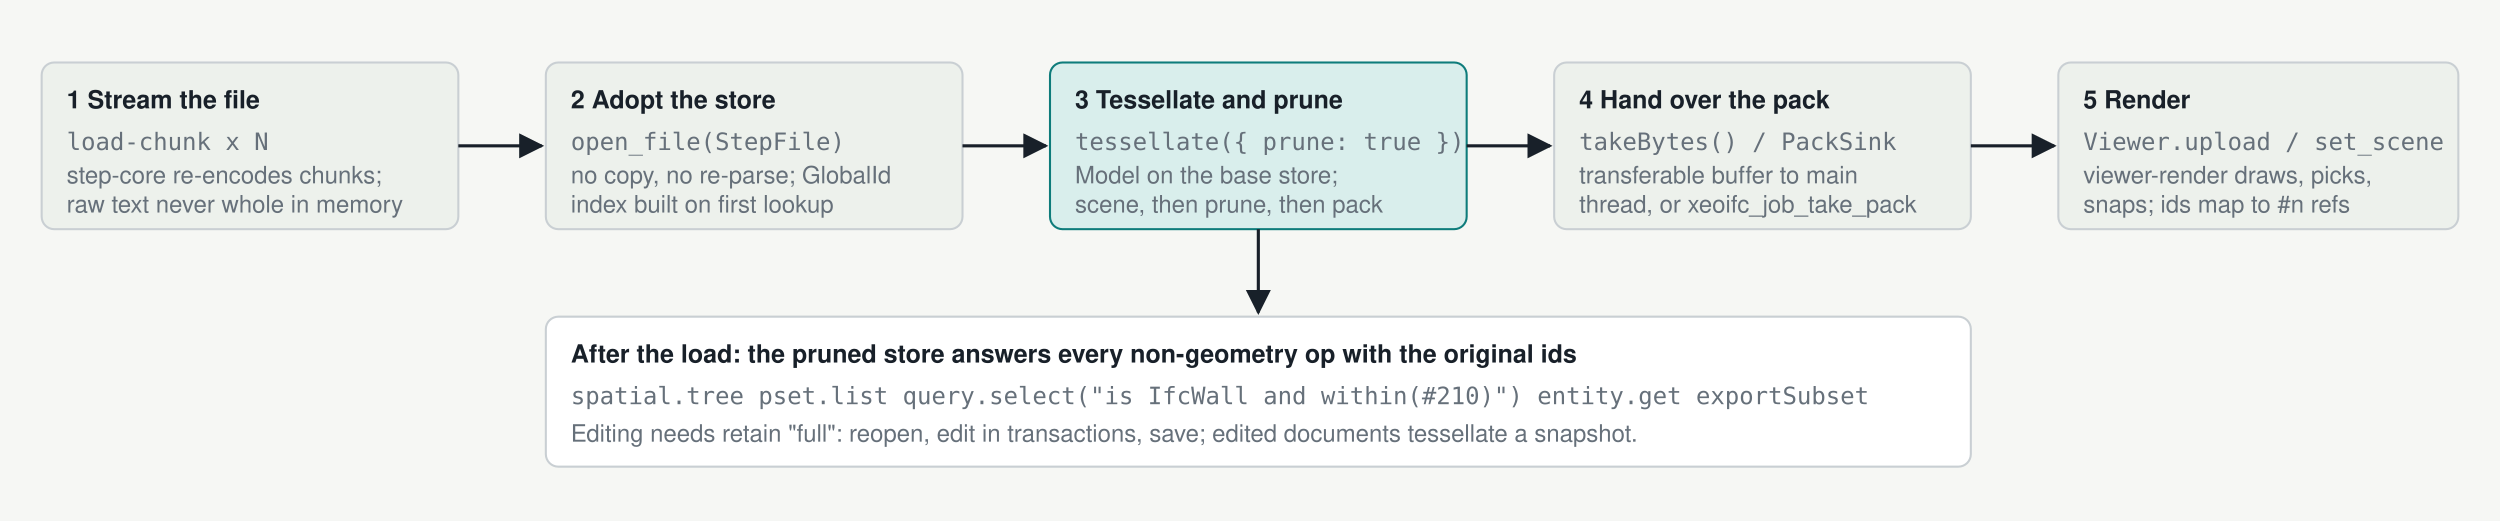
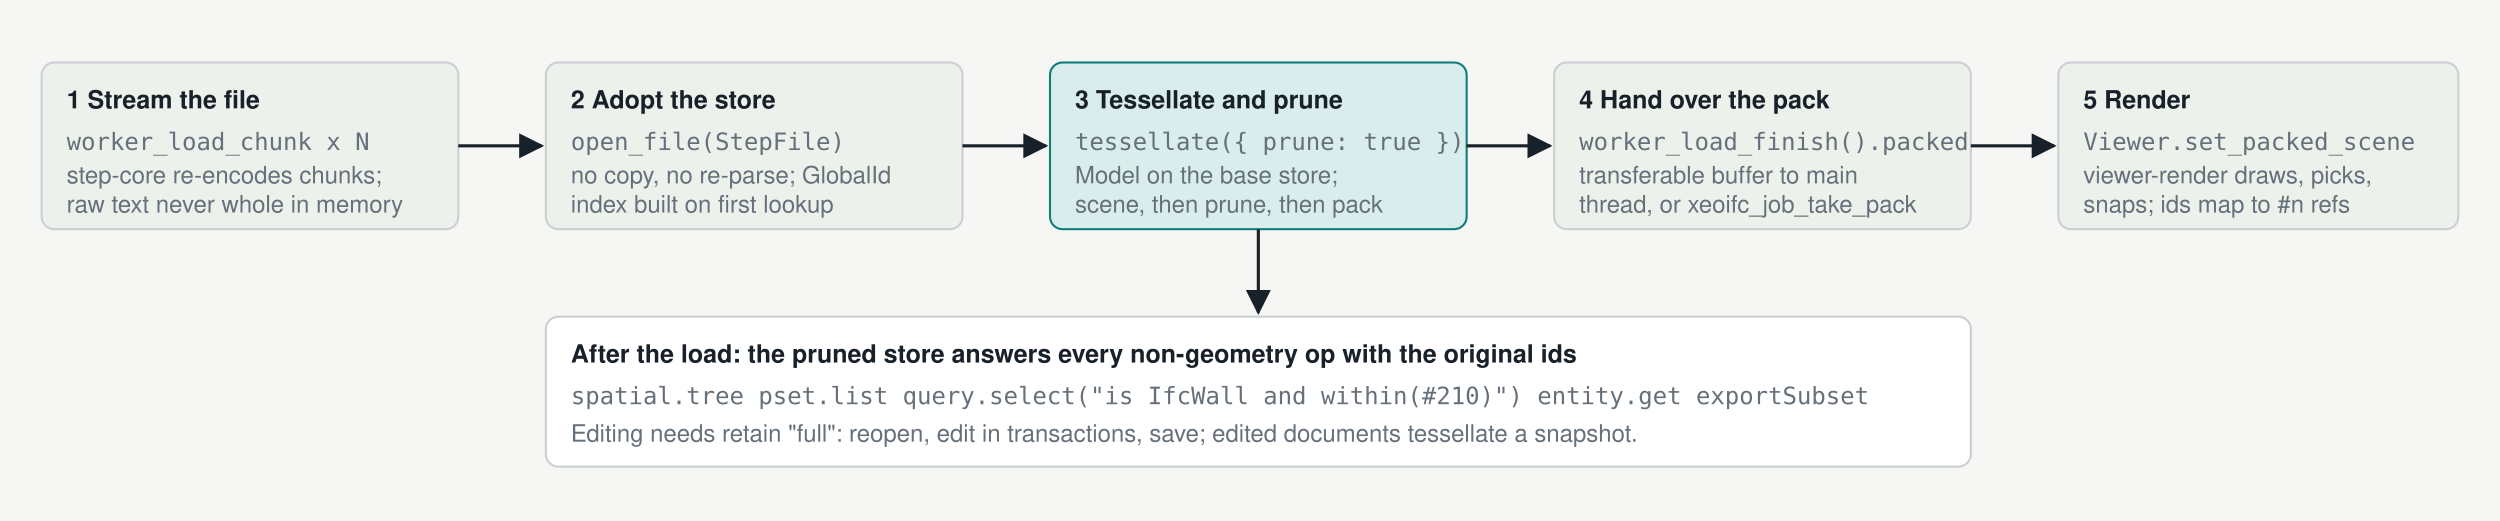
<svg xmlns="http://www.w3.org/2000/svg" viewBox="0 0 1200 250" width="1200" height="250" role="img" aria-label="Viewer load sequence: stream chunks into a StepFile, adopt it with open_file, tessellate with prune, transfer the pack to the renderer; later queries and exports go through ops on the pruned store." font-family="system-ui, -apple-system, 'Segoe UI', Helvetica, Arial, sans-serif">
  <defs>
    <marker id="arrow2" viewBox="0 0 10 10" refX="9" refY="5" markerWidth="8" markerHeight="8" orient="auto-start-reverse">
      <path d="M0,0 L10,5 L0,10 z" fill="#182029" />
    </marker>
  </defs>
  <rect x="0" y="0" width="1200" height="250" fill="#F6F7F4" />
  <g font-size="12">
    <rect x="20" y="30" width="200" height="80" rx="6" fill="#EDF1EC" stroke="#C9CFD3" />
    <text x="32" y="52" font-weight="600" fill="#182029">1  Stream the file</text>
-     <text x="32" y="72" font-size="11.5" fill="#66707A" font-family="ui-monospace, SFMono-Regular, Consolas, Menlo, monospace">load-chunk x N</text>
+     <text x="32" y="72" font-size="11.5" fill="#66707A" font-family="ui-monospace, SFMono-Regular, Consolas, Menlo, monospace">worker_load_chunk x N</text>
    <text x="32" y="88" font-size="11.5" fill="#66707A">step-core re-encodes chunks;</text>
    <text x="32" y="102" font-size="11.5" fill="#66707A">raw text never whole in memory</text>
    <rect x="262" y="30" width="200" height="80" rx="6" fill="#EDF1EC" stroke="#C9CFD3" />
    <text x="274" y="52" font-weight="600" fill="#182029">2  Adopt the store</text>
    <text x="274" y="72" font-size="11.5" fill="#66707A" font-family="ui-monospace, SFMono-Regular, Consolas, Menlo, monospace">open_file(StepFile)</text>
    <text x="274" y="88" font-size="11.5" fill="#66707A">no copy, no re-parse; GlobalId</text>
    <text x="274" y="102" font-size="11.5" fill="#66707A">index built on first lookup</text>
    <rect x="504" y="30" width="200" height="80" rx="6" fill="#D9EEEC" stroke="#0E7C7B" />
    <text x="516" y="52" font-weight="600" fill="#182029">3  Tessellate and prune</text>
    <text x="516" y="72" font-size="11.5" fill="#66707A" font-family="ui-monospace, SFMono-Regular, Consolas, Menlo, monospace">tessellate({ prune: true })</text>
    <text x="516" y="88" font-size="11.5" fill="#66707A">Model on the base store;</text>
    <text x="516" y="102" font-size="11.5" fill="#66707A">scene, then prune, then pack</text>
    <rect x="746" y="30" width="200" height="80" rx="6" fill="#EDF1EC" stroke="#C9CFD3" />
    <text x="758" y="52" font-weight="600" fill="#182029">4  Hand over the pack</text>
-     <text x="758" y="72" font-size="11.5" fill="#66707A" font-family="ui-monospace, SFMono-Regular, Consolas, Menlo, monospace">takeBytes() / PackSink</text>
+     <text x="758" y="72" font-size="11.5" fill="#66707A" font-family="ui-monospace, SFMono-Regular, Consolas, Menlo, monospace">worker_load_finish().packed</text>
    <text x="758" y="88" font-size="11.5" fill="#66707A">transferable buffer to main</text>
    <text x="758" y="102" font-size="11.5" fill="#66707A">thread, or xeoifc_job_take_pack</text>
    <rect x="988" y="30" width="192" height="80" rx="6" fill="#EDF1EC" stroke="#C9CFD3" />
    <text x="1000" y="52" font-weight="600" fill="#182029">5  Render</text>
-     <text x="1000" y="72" font-size="11.5" fill="#66707A" font-family="ui-monospace, SFMono-Regular, Consolas, Menlo, monospace">Viewer.upload / set_scene</text>
+     <text x="1000" y="72" font-size="11.5" fill="#66707A" font-family="ui-monospace, SFMono-Regular, Consolas, Menlo, monospace">Viewer.set_packed_scene</text>
    <text x="1000" y="88" font-size="11.5" fill="#66707A">viewer-render draws, picks,</text>
    <text x="1000" y="102" font-size="11.5" fill="#66707A">snaps; ids map to #n refs</text>
  </g>
  <g stroke="#182029" stroke-width="1.5" fill="none" marker-end="url(#arrow2)">
    <line x1="220" y1="70" x2="260" y2="70" />
    <line x1="462" y1="70" x2="502" y2="70" />
    <line x1="704" y1="70" x2="744" y2="70" />
    <line x1="946" y1="70" x2="986" y2="70" />
  </g>
  <g stroke="#182029" stroke-width="1.5" fill="none" marker-end="url(#arrow2)">
    <path d="M604,110 L604,150" />
  </g>
  <rect x="262" y="152" width="684" height="72" rx="6" fill="#FFFFFF" stroke="#C9CFD3" />
  <text x="274" y="174" font-size="12" font-weight="600" fill="#182029">After the load: the pruned store answers every non-geometry op with the original ids</text>
  <text x="274" y="194" font-size="11.5" fill="#66707A" font-family="ui-monospace, SFMono-Regular, Consolas, Menlo, monospace">spatial.tree  pset.list  query.select("is IfcWall and within(#210)")  entity.get  exportSubset</text>
  <text x="274" y="212" font-size="11.5" fill="#66707A">Editing needs retain "full": reopen, edit in transactions, save; edited documents tessellate a snapshot.</text>
</svg>
